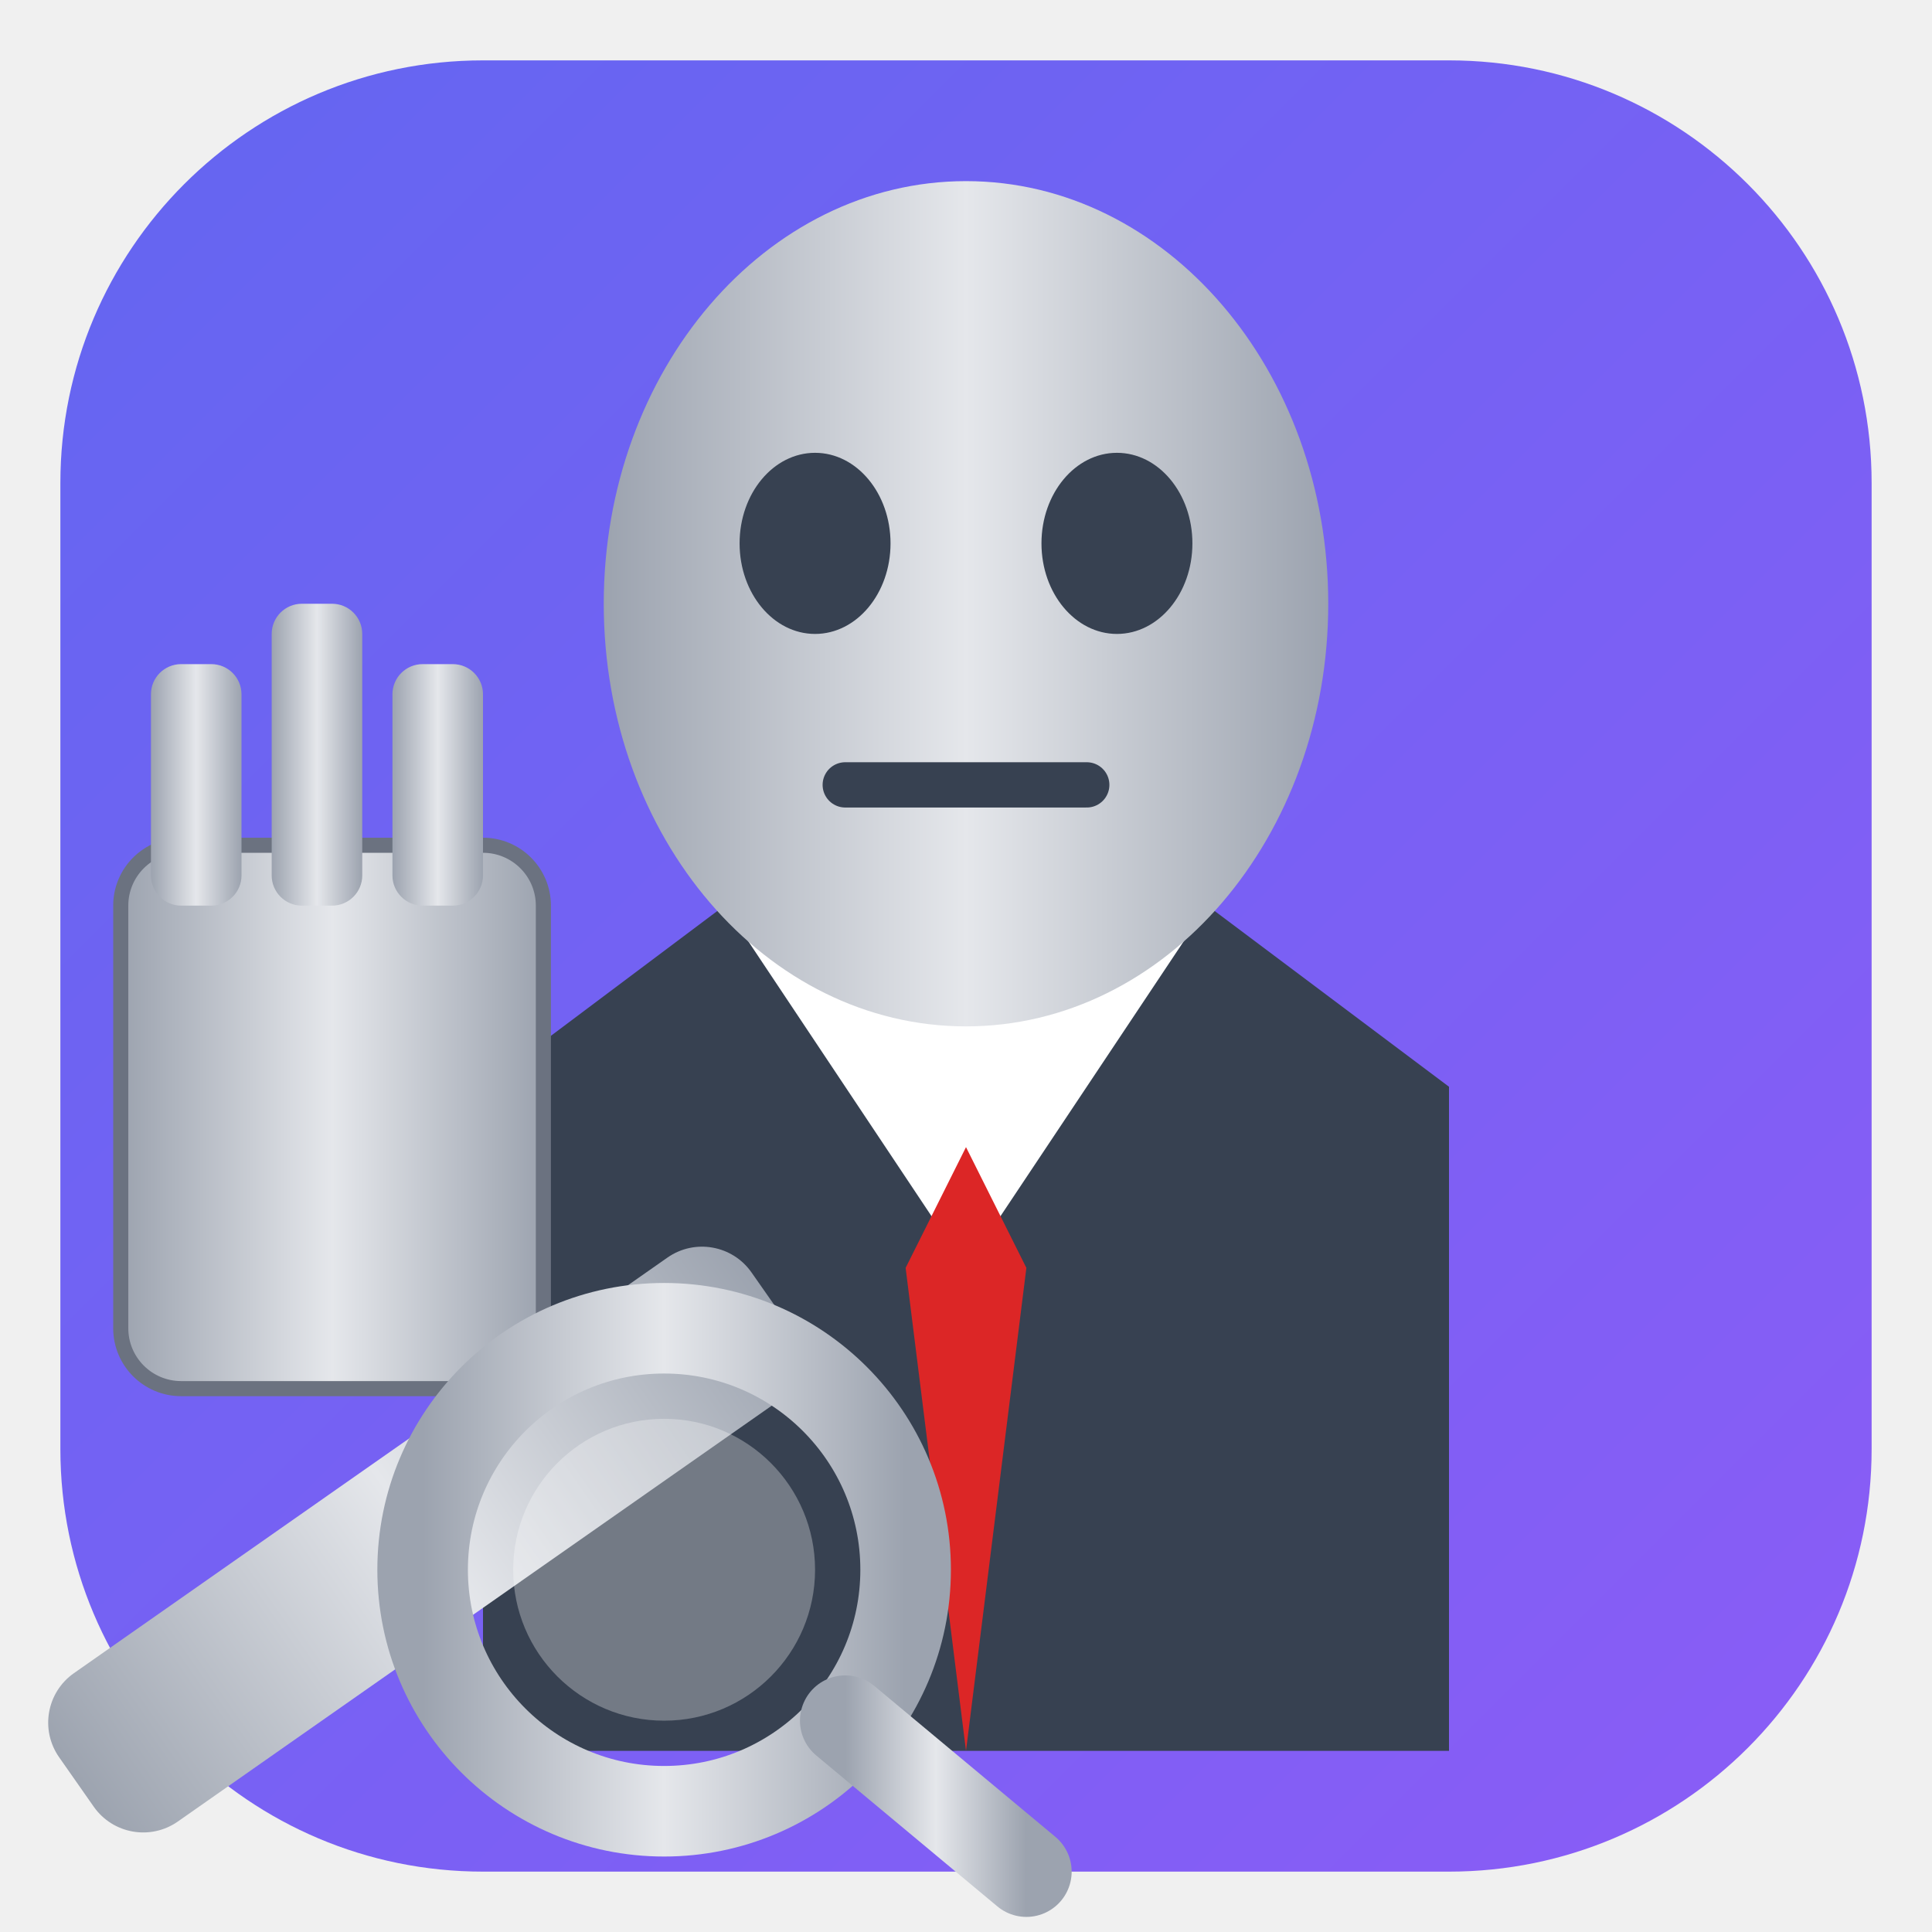
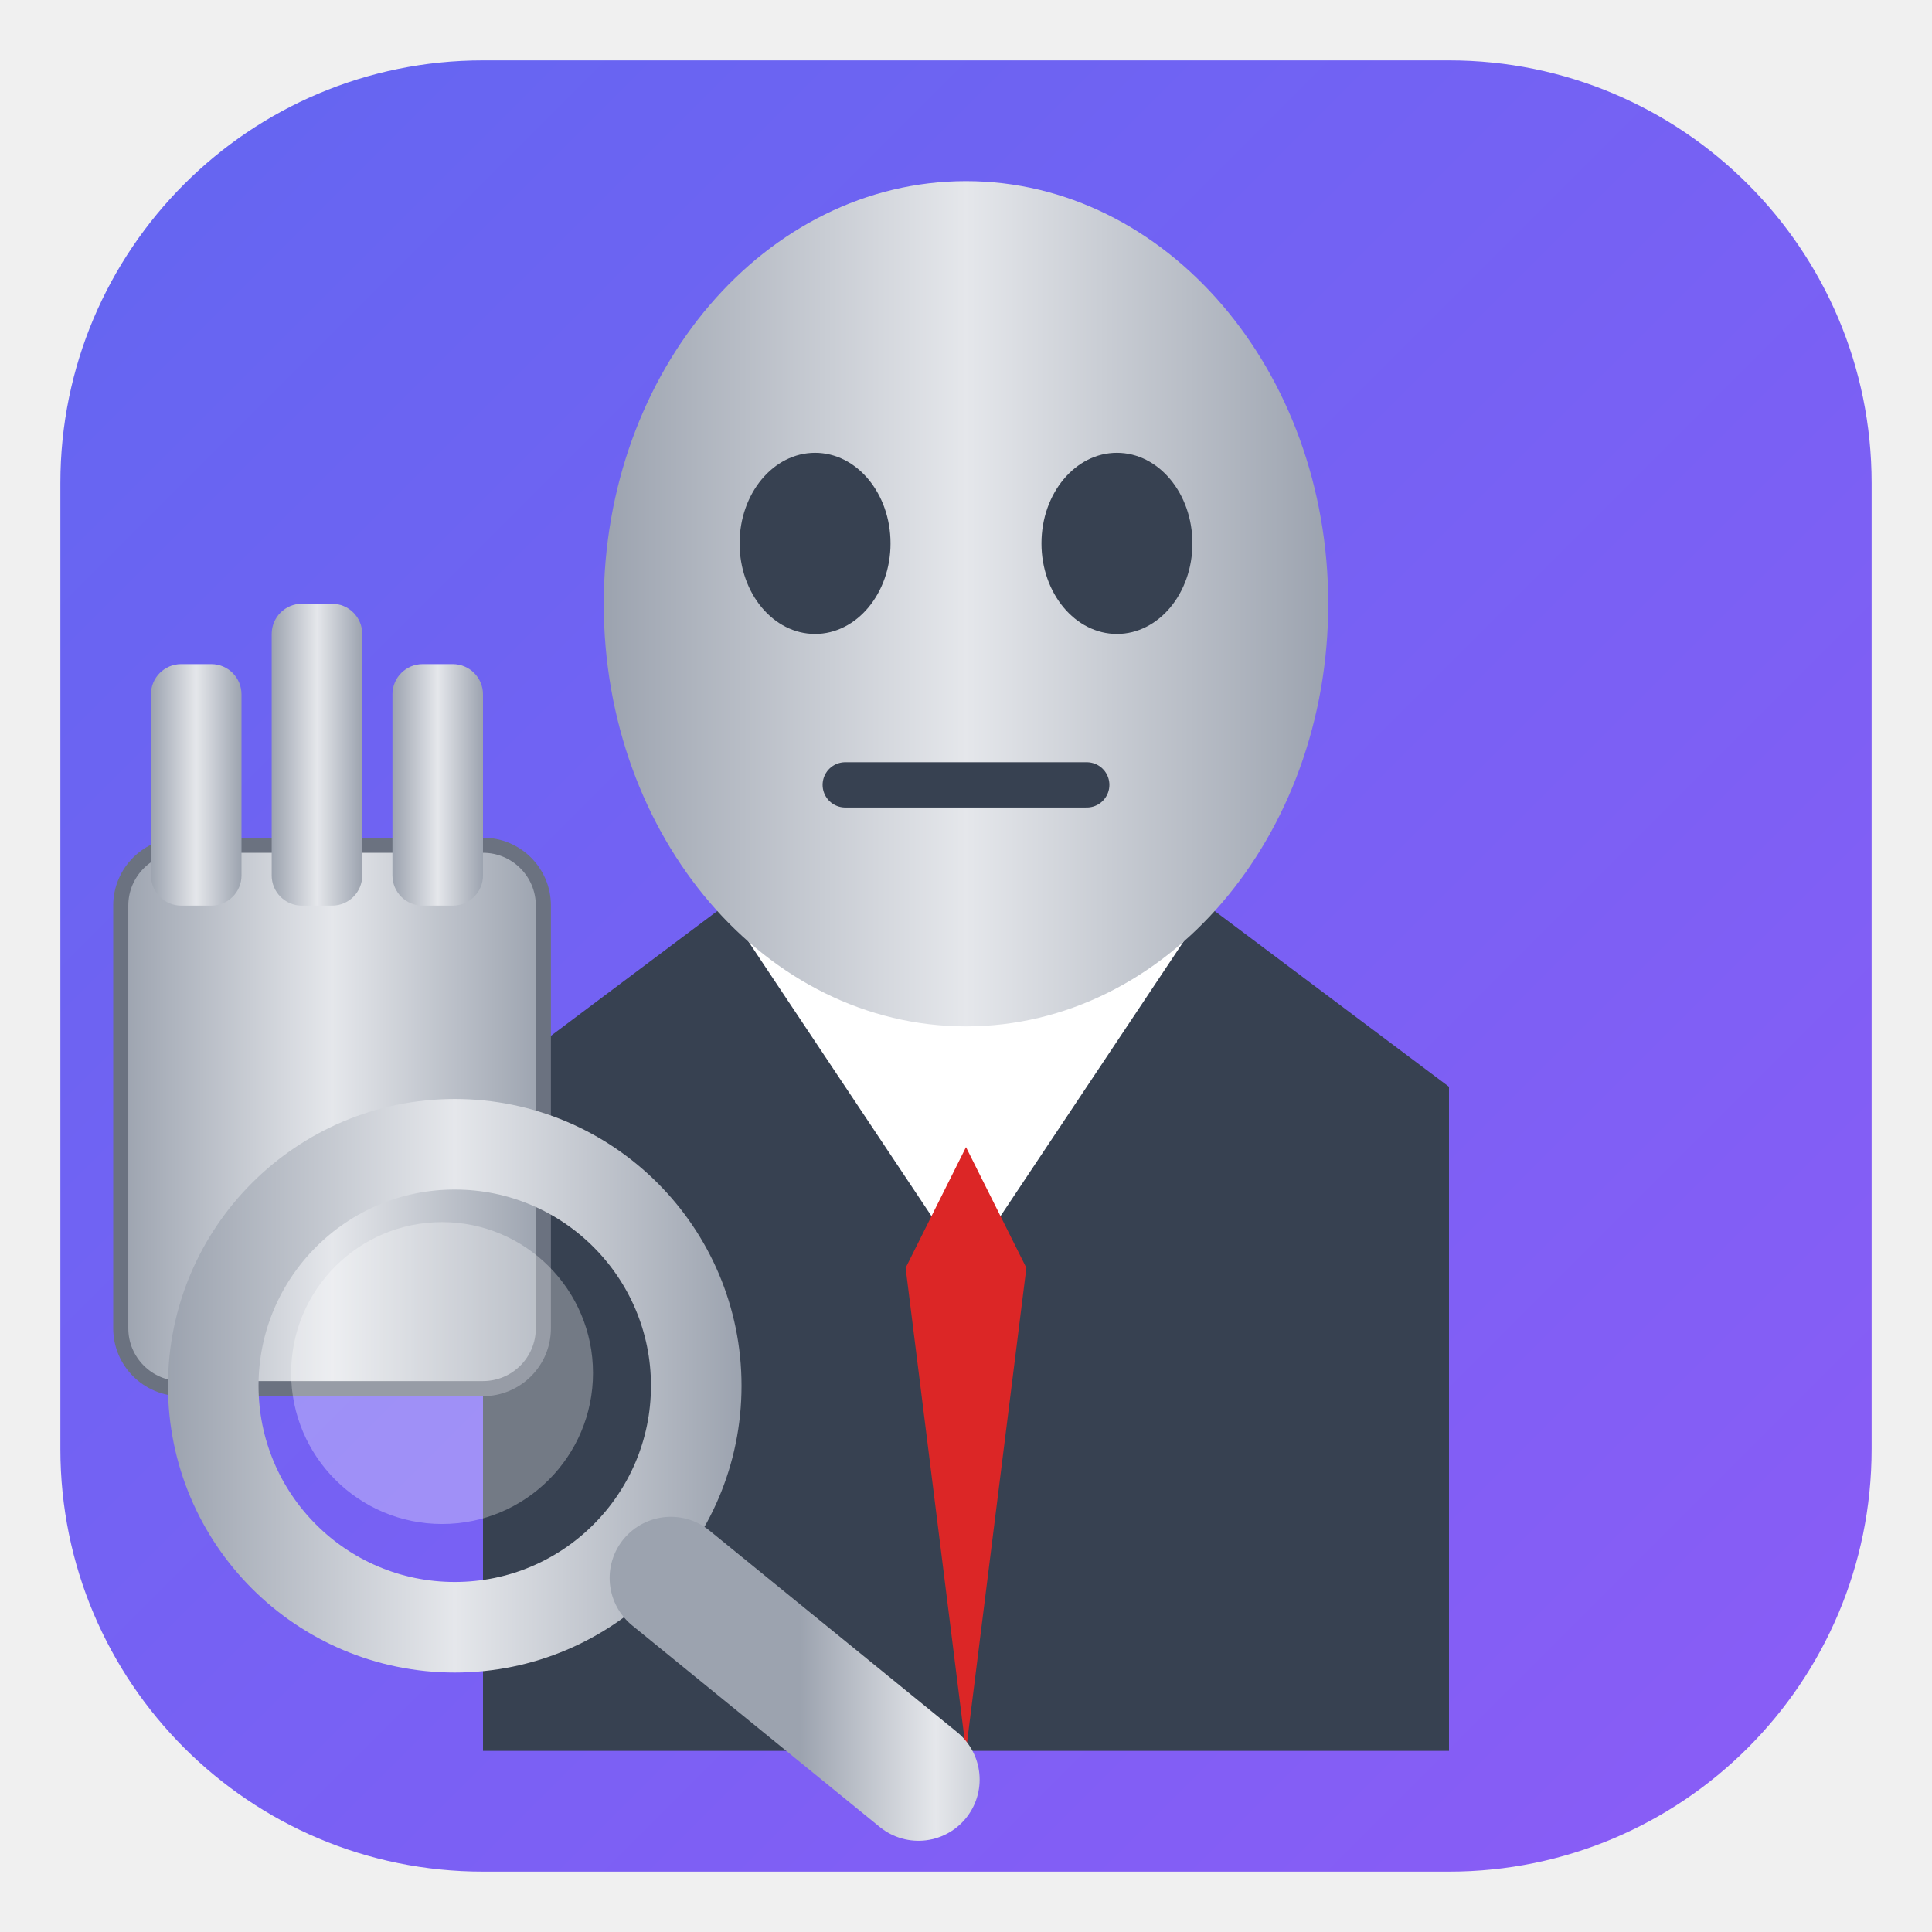
- <svg xmlns="http://www.w3.org/2000/svg" viewBox="0 0 64 64">
-   <defs>
+ <svg xmlns="http://www.w3.org/2000/svg" xmlns:xlink="http://www.w3.org/1999/xlink" viewBox="0 0 64 64" version="1.1" id="svg14">
+   <defs id="defs5">
    <linearGradient id="grad" x1="0%" y1="0%" x2="100%" y2="100%">
-       <stop offset="0%" style="stop-color:#6366f1" />
-       <stop offset="100%" style="stop-color:#8b5cf6" />
+       <stop offset="0%" style="stop-color:#6366f1" id="stop1" />
+       <stop offset="100%" style="stop-color:#8b5cf6" id="stop2" />
    </linearGradient>
    <linearGradient id="metal" x1="0%" y1="0%" x2="100%" y2="0%">
-       <stop offset="0%" style="stop-color:#9ca3af" />
-       <stop offset="50%" style="stop-color:#e5e7eb" />
-       <stop offset="100%" style="stop-color:#9ca3af" />
+       <stop offset="0%" style="stop-color:#9ca3af" id="stop3" />
+       <stop offset="50%" style="stop-color:#e5e7eb" id="stop4" />
+       <stop offset="100%" style="stop-color:#9ca3af" id="stop5" />
    </linearGradient>
+     <linearGradient xlink:href="#metal" id="linearGradient14" x1="12.5" y1="42.5" x2="31.5" y2="42.5" gradientUnits="userSpaceOnUse" gradientTransform="translate(-6.935961,-6.095238)" />
+     <linearGradient xlink:href="#metal" id="linearGradient15" x1="24.984" y1="58.867" x2="33.47" y2="58.867" gradientTransform="scale(1.06066,0.942809)" gradientUnits="userSpaceOnUse" />
  </defs>
-   <rect x="2" y="2" width="60" height="60" rx="14" fill="url(#grad)" />
-   <path d="M16 58 L16 36 L24 30 L40 30 L48 36 L48 58" fill="#374151" />
-   <path d="M24 30 L32 42 L40 30" fill="white" />
-   <path d="M30 42 L32 58 L34 42 L32 38 Z" fill="#dc2626" />
-   <ellipse cx="32" cy="20" rx="12" ry="14" fill="url(#metal)" />
-   <ellipse cx="27" cy="18" rx="2.5" ry="3" fill="#374151" />
-   <ellipse cx="37" cy="18" rx="2.5" ry="3" fill="#374151" />
-   <path d="M28 26 L36 26" stroke="#374151" stroke-width="1.5" stroke-linecap="round" />
-   <rect x="4" y="28" width="14" height="18" rx="2" fill="url(#metal)" stroke="#6b7280" stroke-width="0.5" />
-   <rect x="5" y="22" width="3" height="8" rx="1" fill="url(#metal)" />
-   <rect x="9" y="20" width="3" height="10" rx="1" fill="url(#metal)" />
-   <rect x="13" y="22" width="3" height="8" rx="1" fill="url(#metal)" />
-   <rect x="0" y="48" width="28" height="6" rx="2" fill="url(#metal)" transform="rotate(-35 14 51)" />
-   <circle cx="22" cy="52" r="8" fill="none" stroke="url(#metal)" stroke-width="3" />
-   <circle cx="22" cy="52" r="5" fill="rgba(255,255,255,0.3)" />
-   <line x1="28" y1="57" x2="34" y2="62" stroke="url(#metal)" stroke-width="3" stroke-linecap="round" />
+   <rect x="2" y="2" width="60" height="60" rx="14" fill="url(#grad)" id="rect5" />
+   <path d="M16 58 L16 36 L24 30 L40 30 L48 36 L48 58" fill="#374151" id="path5" />
+   <path d="M24 30 L32 42 L40 30" fill="white" id="path6" />
+   <path d="M30 42 L32 58 L34 42 L32 38 Z" fill="#dc2626" id="path7" />
+   <ellipse cx="32" cy="20" rx="12" ry="14" fill="url(#metal)" id="ellipse7" />
+   <ellipse cx="27" cy="18" rx="2.5" ry="3" fill="#374151" id="ellipse8" />
+   <ellipse cx="37" cy="18" rx="2.5" ry="3" fill="#374151" id="ellipse9" />
+   <path d="M28 26 L36 26" stroke="#374151" stroke-width="1.5" stroke-linecap="round" id="path9" />
+   <rect x="4" y="28" width="14" height="18" rx="2" fill="url(#metal)" stroke="#6b7280" stroke-width="0.5" id="rect9" />
+   <rect x="5" y="22" width="3" height="8" rx="1" fill="url(#metal)" id="rect10" />
+   <rect x="9" y="20" width="3" height="10" rx="1" fill="url(#metal)" id="rect11" />
+   <rect x="13" y="22" width="3" height="8" rx="1" fill="url(#metal)" id="rect12" />
+   <circle cx="15.064" cy="45.905" r="8" fill="none" stroke="url(#metal)" stroke-width="3" id="circle13" style="stroke:url(#linearGradient14)" />
+   <circle cx="14.644" cy="45.484" r="5" fill="rgba(255,255,255,0.3)" id="circle14" />
+   <line x1="22.222" y1="52.273" x2="30.425" y2="58.951" stroke="url(#metal)" stroke-width="4.054" stroke-linecap="round" id="line14" style="stroke:url(#linearGradient15)" />
</svg>
